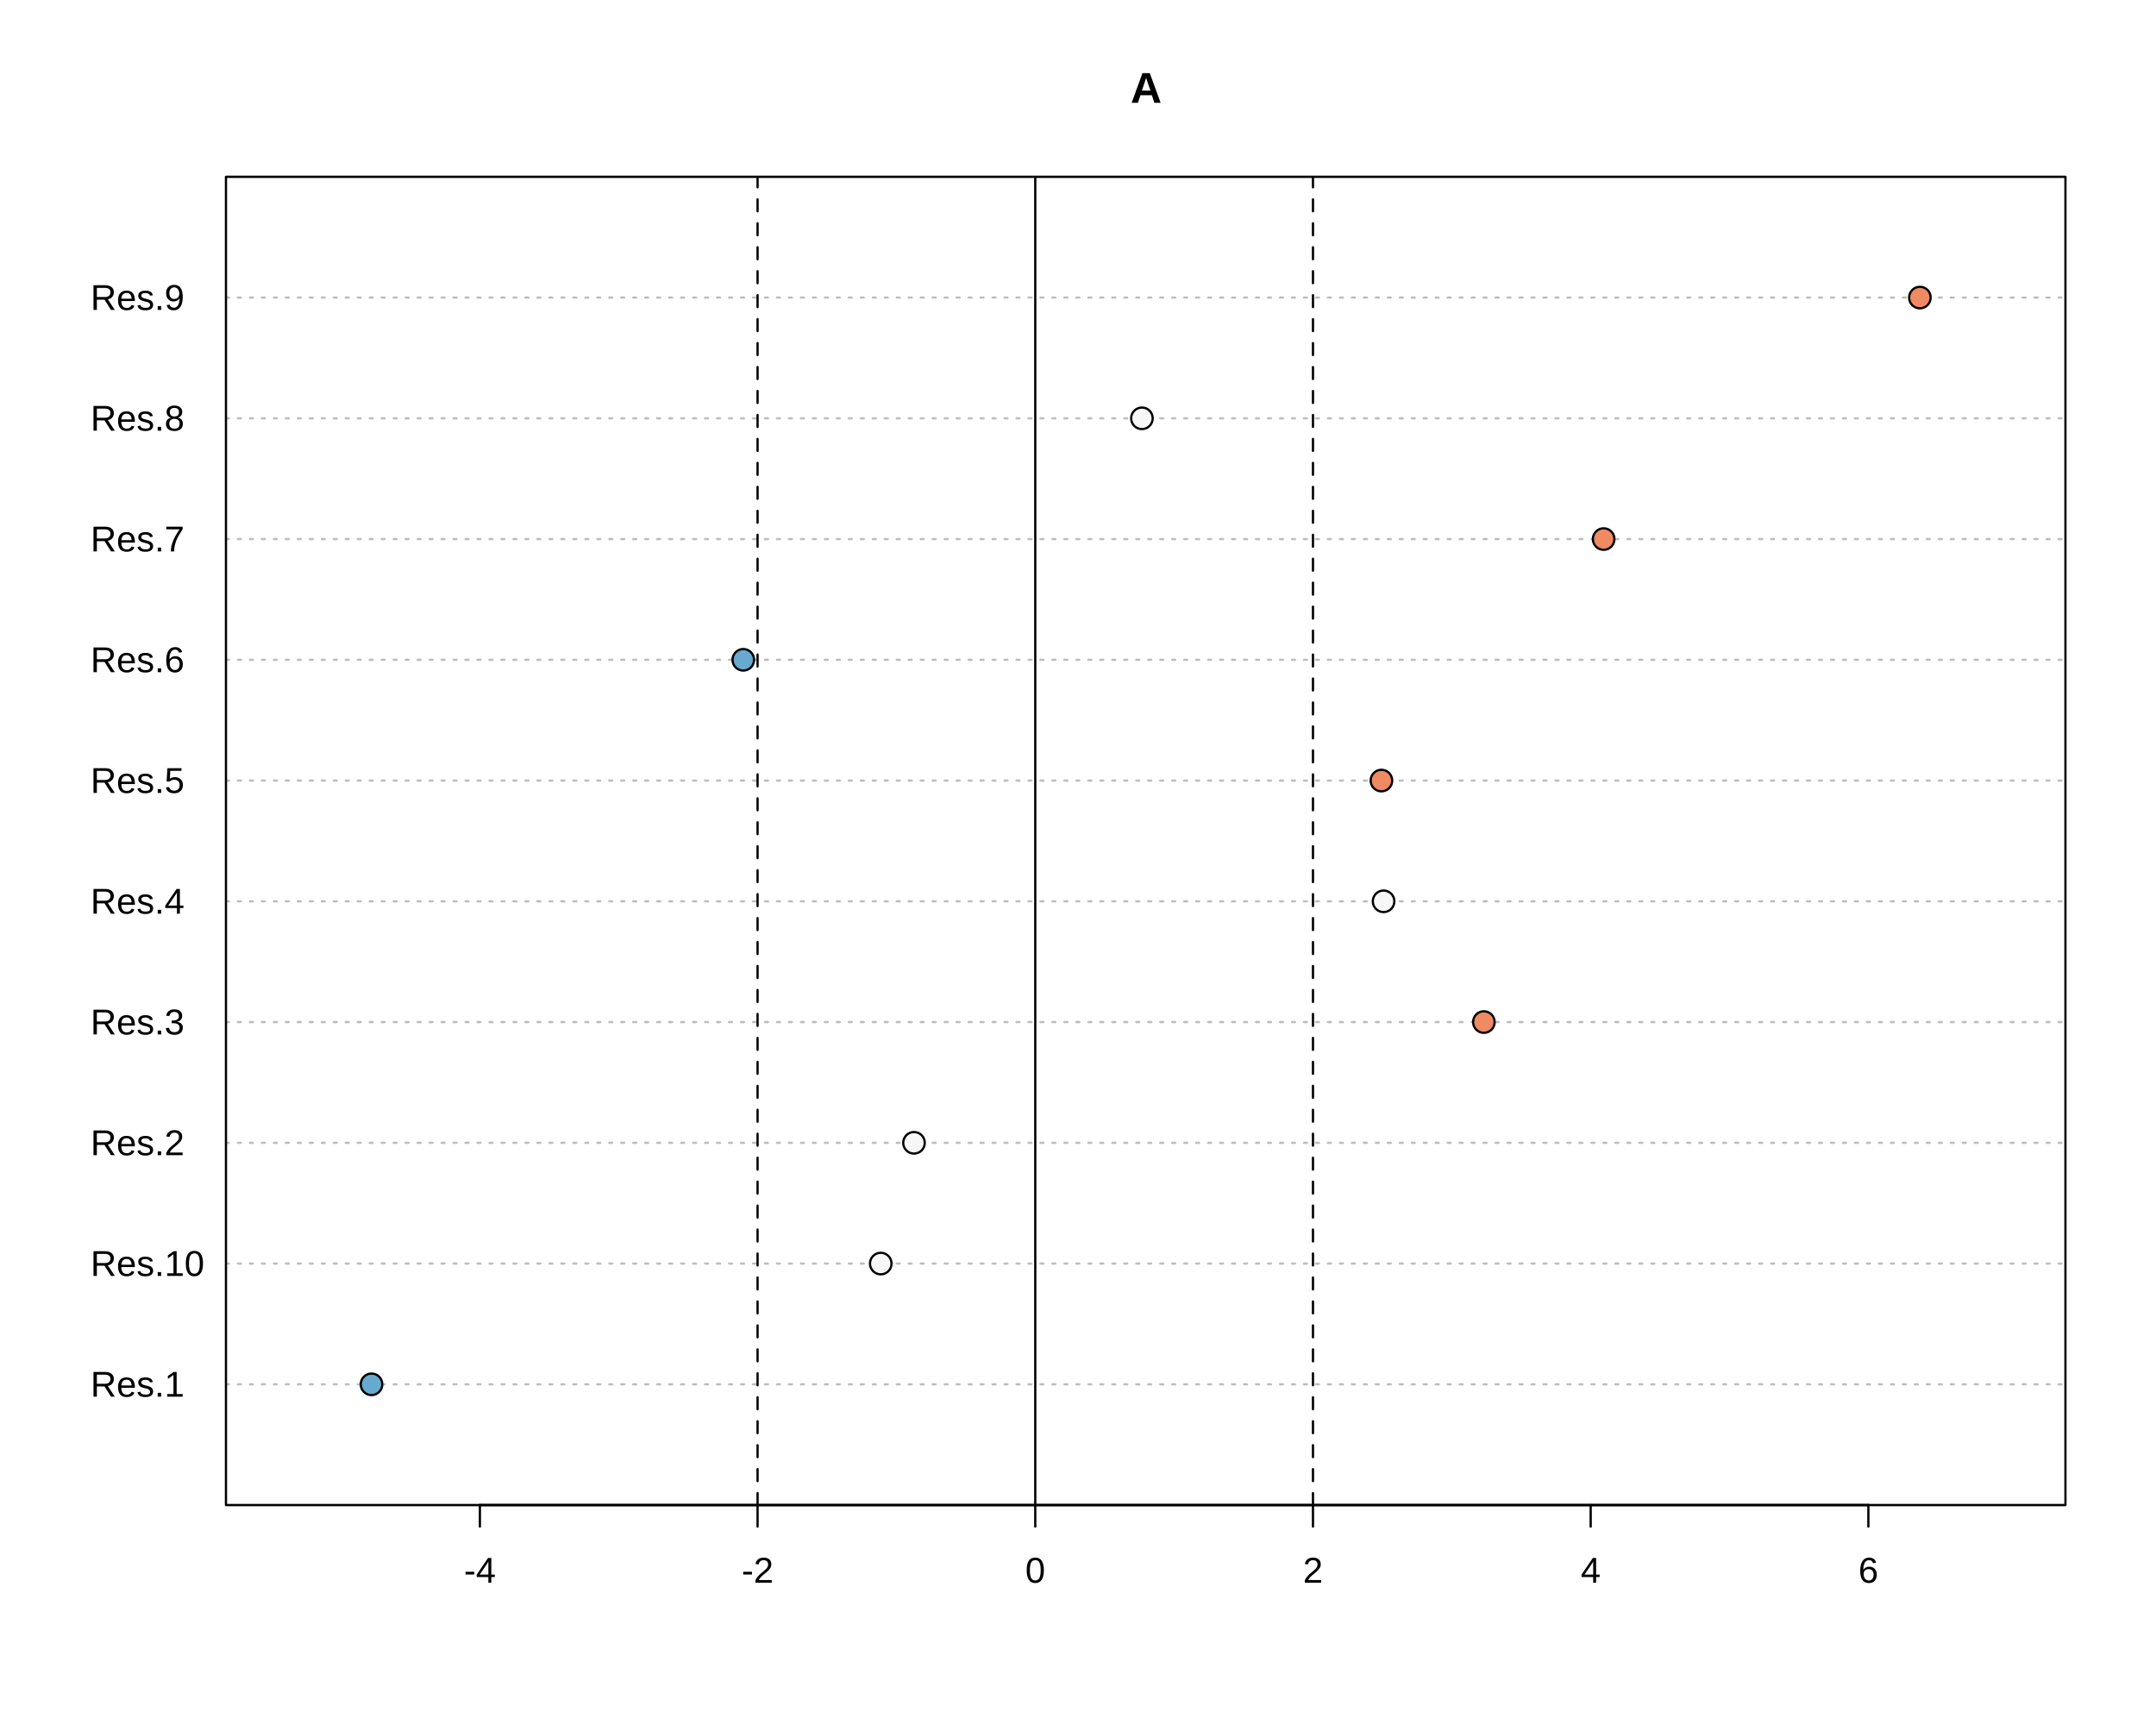
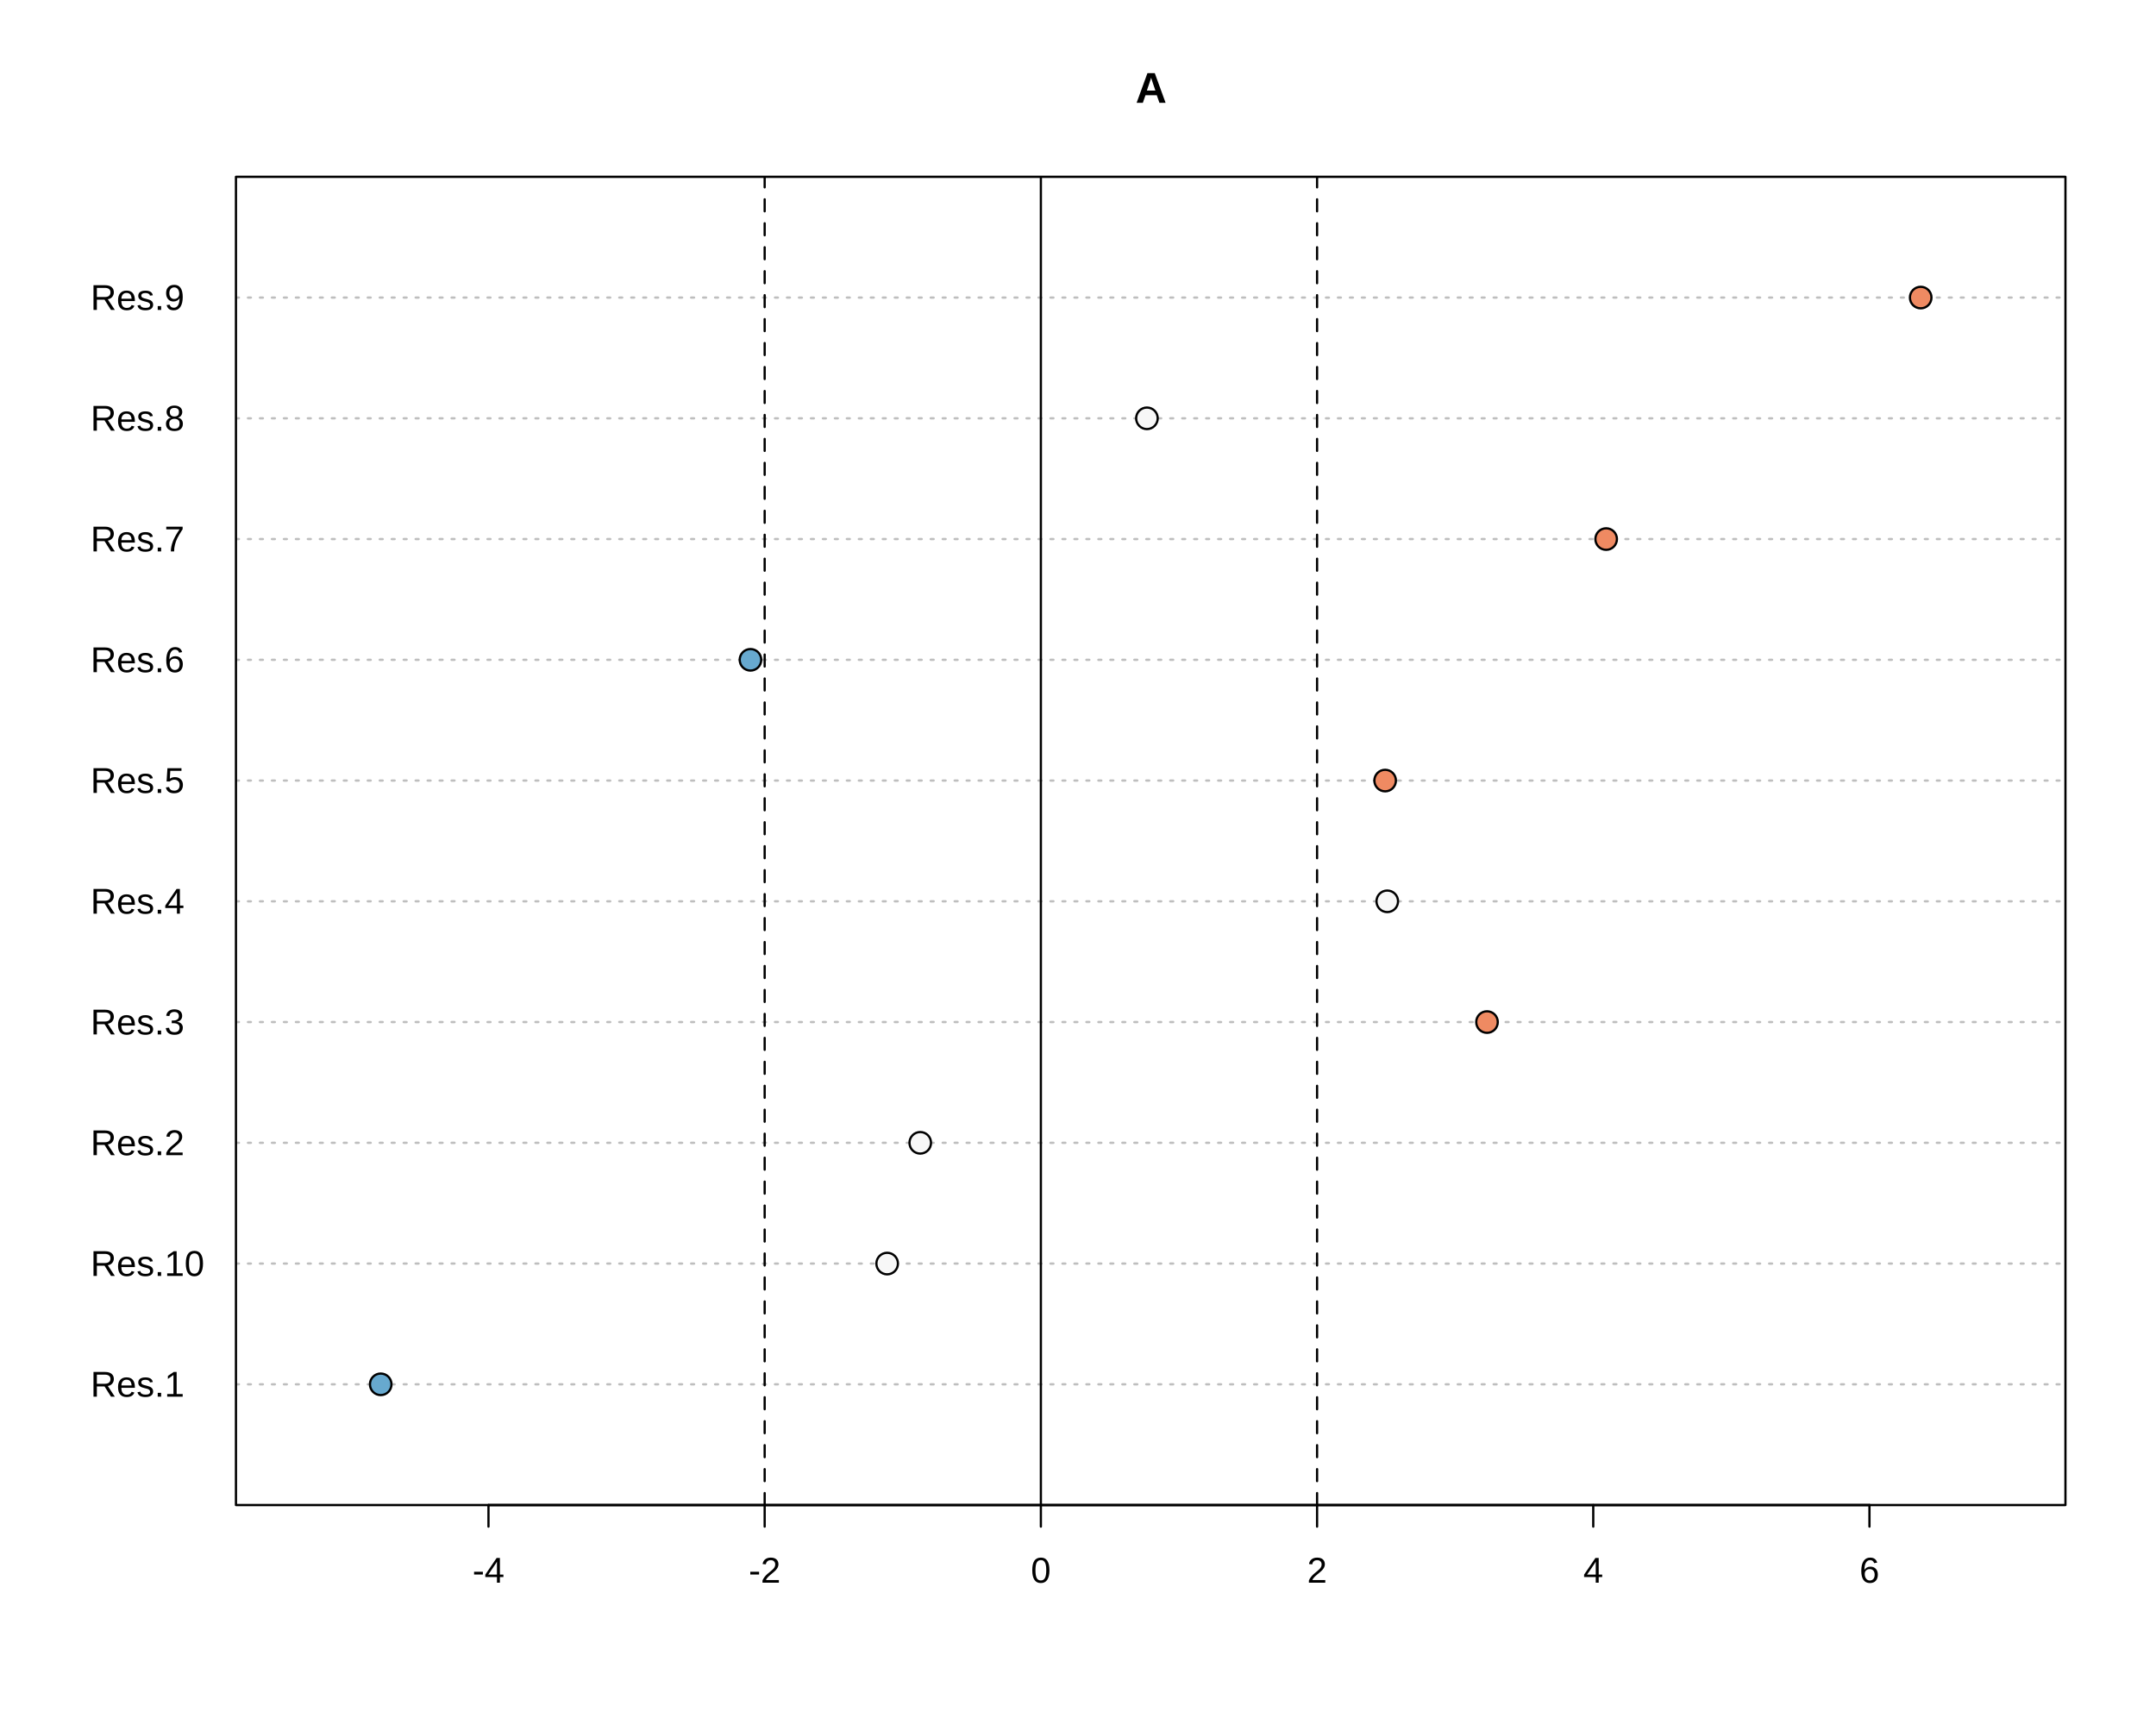
<svg xmlns="http://www.w3.org/2000/svg" viewBox="0 0 720.00 576.00">
  <defs>
    <style type="text/css">
    line, polyline, path, rect, circle {
      fill: none;
      stroke: #000000;
      stroke-linecap: round;
      stroke-linejoin: round;
      stroke-miterlimit: 10.00;
    }
  </style>
  </defs>
  <rect width="100%" height="100%" style="stroke: none; fill: #FFFFFF;" />
-   <text x="30.24" y="466.37" style="font-size: 12.00px; font-family: Liberation Sans;" textLength="31.35px" lengthAdjust="spacingAndGlyphs">Res.1</text>
-   <text x="30.24" y="426.05" style="font-size: 12.00px; font-family: Liberation Sans;" textLength="38.02px" lengthAdjust="spacingAndGlyphs">Res.10</text>
-   <text x="30.24" y="385.73" style="font-size: 12.00px; font-family: Liberation Sans;" textLength="31.35px" lengthAdjust="spacingAndGlyphs">Res.2</text>
-   <text x="30.24" y="345.41" style="font-size: 12.00px; font-family: Liberation Sans;" textLength="31.35px" lengthAdjust="spacingAndGlyphs">Res.3</text>
-   <text x="30.24" y="305.08" style="font-size: 12.00px; font-family: Liberation Sans;" textLength="31.35px" lengthAdjust="spacingAndGlyphs">Res.4</text>
-   <text x="30.24" y="264.76" style="font-size: 12.00px; font-family: Liberation Sans;" textLength="31.35px" lengthAdjust="spacingAndGlyphs">Res.5</text>
-   <text x="30.24" y="224.45" style="font-size: 12.00px; font-family: Liberation Sans;" textLength="31.35px" lengthAdjust="spacingAndGlyphs">Res.6</text>
-   <text x="30.24" y="184.12" style="font-size: 12.00px; font-family: Liberation Sans;" textLength="31.35px" lengthAdjust="spacingAndGlyphs">Res.7</text>
-   <text x="30.24" y="143.80" style="font-size: 12.00px; font-family: Liberation Sans;" textLength="31.35px" lengthAdjust="spacingAndGlyphs">Res.8</text>
-   <text x="30.24" y="103.49" style="font-size: 12.00px; font-family: Liberation Sans;" textLength="31.35px" lengthAdjust="spacingAndGlyphs">Res.9</text>
+   <text x="30.24" y="466.37" style="font-size: 12.00px; font-family: Liberation Sans;" textLength="34.68px" lengthAdjust="spacingAndGlyphs">Res.1 </text>
+   <text x="30.24" y="426.05" style="font-size: 12.00px; font-family: Liberation Sans;" textLength="41.36px" lengthAdjust="spacingAndGlyphs">Res.10 </text>
+   <text x="30.24" y="385.73" style="font-size: 12.00px; font-family: Liberation Sans;" textLength="34.68px" lengthAdjust="spacingAndGlyphs">Res.2 </text>
+   <text x="30.24" y="345.41" style="font-size: 12.00px; font-family: Liberation Sans;" textLength="34.68px" lengthAdjust="spacingAndGlyphs">Res.3 </text>
+   <text x="30.24" y="305.08" style="font-size: 12.00px; font-family: Liberation Sans;" textLength="34.68px" lengthAdjust="spacingAndGlyphs">Res.4 </text>
+   <text x="30.24" y="264.76" style="font-size: 12.00px; font-family: Liberation Sans;" textLength="34.68px" lengthAdjust="spacingAndGlyphs">Res.5 </text>
+   <text x="30.24" y="224.45" style="font-size: 12.00px; font-family: Liberation Sans;" textLength="34.68px" lengthAdjust="spacingAndGlyphs">Res.6 </text>
+   <text x="30.24" y="184.12" style="font-size: 12.00px; font-family: Liberation Sans;" textLength="34.68px" lengthAdjust="spacingAndGlyphs">Res.7 </text>
+   <text x="30.24" y="143.80" style="font-size: 12.00px; font-family: Liberation Sans;" textLength="34.68px" lengthAdjust="spacingAndGlyphs">Res.8 </text>
+   <text x="30.24" y="103.49" style="font-size: 12.00px; font-family: Liberation Sans;" textLength="34.68px" lengthAdjust="spacingAndGlyphs">Res.9 </text>
  <defs>
-     <clipPath id="cpNzUuNDYxNXw2ODkuNzZ8NTAyLjU2fDU5LjA0">
-       <rect x="75.46" y="59.04" width="614.30" height="443.52" />
+     <clipPath id="cpNzguNzk1NXw2ODkuNzZ8NTAyLjU2fDU5LjA0">
+       <rect x="78.80" y="59.04" width="610.96" height="443.52" />
    </clipPath>
  </defs>
-   <line x1="75.46" y1="462.24" x2="689.76" y2="462.24" style="stroke-width: 0.75; stroke: #BEBEBE; stroke-dasharray: 1.00,3.00;" clip-path="url(#cpNzUuNDYxNXw2ODkuNzZ8NTAyLjU2fDU5LjA0)" />
-   <line x1="75.46" y1="421.92" x2="689.76" y2="421.92" style="stroke-width: 0.75; stroke: #BEBEBE; stroke-dasharray: 1.00,3.00;" clip-path="url(#cpNzUuNDYxNXw2ODkuNzZ8NTAyLjU2fDU5LjA0)" />
-   <line x1="75.46" y1="381.60" x2="689.76" y2="381.60" style="stroke-width: 0.75; stroke: #BEBEBE; stroke-dasharray: 1.00,3.00;" clip-path="url(#cpNzUuNDYxNXw2ODkuNzZ8NTAyLjU2fDU5LjA0)" />
-   <line x1="75.46" y1="341.28" x2="689.76" y2="341.28" style="stroke-width: 0.75; stroke: #BEBEBE; stroke-dasharray: 1.00,3.00;" clip-path="url(#cpNzUuNDYxNXw2ODkuNzZ8NTAyLjU2fDU5LjA0)" />
-   <line x1="75.46" y1="300.96" x2="689.76" y2="300.96" style="stroke-width: 0.75; stroke: #BEBEBE; stroke-dasharray: 1.00,3.00;" clip-path="url(#cpNzUuNDYxNXw2ODkuNzZ8NTAyLjU2fDU5LjA0)" />
-   <line x1="75.46" y1="260.64" x2="689.76" y2="260.64" style="stroke-width: 0.75; stroke: #BEBEBE; stroke-dasharray: 1.00,3.00;" clip-path="url(#cpNzUuNDYxNXw2ODkuNzZ8NTAyLjU2fDU5LjA0)" />
-   <line x1="75.46" y1="220.32" x2="689.76" y2="220.32" style="stroke-width: 0.75; stroke: #BEBEBE; stroke-dasharray: 1.00,3.00;" clip-path="url(#cpNzUuNDYxNXw2ODkuNzZ8NTAyLjU2fDU5LjA0)" />
-   <line x1="75.46" y1="180.00" x2="689.76" y2="180.00" style="stroke-width: 0.75; stroke: #BEBEBE; stroke-dasharray: 1.00,3.00;" clip-path="url(#cpNzUuNDYxNXw2ODkuNzZ8NTAyLjU2fDU5LjA0)" />
-   <line x1="75.46" y1="139.68" x2="689.76" y2="139.68" style="stroke-width: 0.75; stroke: #BEBEBE; stroke-dasharray: 1.00,3.00;" clip-path="url(#cpNzUuNDYxNXw2ODkuNzZ8NTAyLjU2fDU5LjA0)" />
-   <line x1="75.46" y1="99.36" x2="689.76" y2="99.36" style="stroke-width: 0.75; stroke: #BEBEBE; stroke-dasharray: 1.00,3.00;" clip-path="url(#cpNzUuNDYxNXw2ODkuNzZ8NTAyLjU2fDU5LjA0)" />
+   <line x1="78.80" y1="462.24" x2="689.76" y2="462.24" style="stroke-width: 0.75; stroke: #BEBEBE; stroke-dasharray: 1.00,3.00;" clip-path="url(#cpNzguNzk1NXw2ODkuNzZ8NTAyLjU2fDU5LjA0)" />
+   <line x1="78.80" y1="421.92" x2="689.76" y2="421.92" style="stroke-width: 0.75; stroke: #BEBEBE; stroke-dasharray: 1.00,3.00;" clip-path="url(#cpNzguNzk1NXw2ODkuNzZ8NTAyLjU2fDU5LjA0)" />
+   <line x1="78.80" y1="381.60" x2="689.76" y2="381.60" style="stroke-width: 0.75; stroke: #BEBEBE; stroke-dasharray: 1.00,3.00;" clip-path="url(#cpNzguNzk1NXw2ODkuNzZ8NTAyLjU2fDU5LjA0)" />
+   <line x1="78.80" y1="341.28" x2="689.76" y2="341.28" style="stroke-width: 0.75; stroke: #BEBEBE; stroke-dasharray: 1.00,3.00;" clip-path="url(#cpNzguNzk1NXw2ODkuNzZ8NTAyLjU2fDU5LjA0)" />
+   <line x1="78.80" y1="300.96" x2="689.76" y2="300.96" style="stroke-width: 0.75; stroke: #BEBEBE; stroke-dasharray: 1.00,3.00;" clip-path="url(#cpNzguNzk1NXw2ODkuNzZ8NTAyLjU2fDU5LjA0)" />
+   <line x1="78.80" y1="260.64" x2="689.76" y2="260.64" style="stroke-width: 0.75; stroke: #BEBEBE; stroke-dasharray: 1.00,3.00;" clip-path="url(#cpNzguNzk1NXw2ODkuNzZ8NTAyLjU2fDU5LjA0)" />
+   <line x1="78.80" y1="220.32" x2="689.76" y2="220.32" style="stroke-width: 0.75; stroke: #BEBEBE; stroke-dasharray: 1.00,3.00;" clip-path="url(#cpNzguNzk1NXw2ODkuNzZ8NTAyLjU2fDU5LjA0)" />
+   <line x1="78.80" y1="180.00" x2="689.76" y2="180.00" style="stroke-width: 0.75; stroke: #BEBEBE; stroke-dasharray: 1.00,3.00;" clip-path="url(#cpNzguNzk1NXw2ODkuNzZ8NTAyLjU2fDU5LjA0)" />
+   <line x1="78.80" y1="139.68" x2="689.76" y2="139.68" style="stroke-width: 0.75; stroke: #BEBEBE; stroke-dasharray: 1.00,3.00;" clip-path="url(#cpNzguNzk1NXw2ODkuNzZ8NTAyLjU2fDU5LjA0)" />
+   <line x1="78.80" y1="99.36" x2="689.76" y2="99.36" style="stroke-width: 0.75; stroke: #BEBEBE; stroke-dasharray: 1.00,3.00;" clip-path="url(#cpNzguNzk1NXw2ODkuNzZ8NTAyLjU2fDU5LjA0)" />
  <defs>
    <clipPath id="cpMHw3MjB8NTc2fDA=">
      <rect x="0.00" y="0.00" width="720.00" height="576.00" />
    </clipPath>
  </defs>
-   <line x1="160.26" y1="502.56" x2="623.95" y2="502.56" style="stroke-width: 0.75;" clip-path="url(#cpMHw3MjB8NTc2fDA=)" />
-   <line x1="160.26" y1="502.56" x2="160.26" y2="509.76" style="stroke-width: 0.75;" clip-path="url(#cpMHw3MjB8NTc2fDA=)" />
-   <line x1="252.99" y1="502.56" x2="252.99" y2="509.76" style="stroke-width: 0.75;" clip-path="url(#cpMHw3MjB8NTc2fDA=)" />
-   <line x1="345.73" y1="502.56" x2="345.73" y2="509.76" style="stroke-width: 0.75;" clip-path="url(#cpMHw3MjB8NTc2fDA=)" />
-   <line x1="438.47" y1="502.56" x2="438.47" y2="509.76" style="stroke-width: 0.75;" clip-path="url(#cpMHw3MjB8NTc2fDA=)" />
-   <line x1="531.21" y1="502.56" x2="531.21" y2="509.76" style="stroke-width: 0.75;" clip-path="url(#cpMHw3MjB8NTc2fDA=)" />
-   <line x1="623.95" y1="502.56" x2="623.95" y2="509.76" style="stroke-width: 0.75;" clip-path="url(#cpMHw3MjB8NTc2fDA=)" />
+   <line x1="163.13" y1="502.56" x2="624.31" y2="502.56" style="stroke-width: 0.75;" clip-path="url(#cpMHw3MjB8NTc2fDA=)" />
+   <line x1="163.13" y1="502.56" x2="163.13" y2="509.76" style="stroke-width: 0.75;" clip-path="url(#cpMHw3MjB8NTc2fDA=)" />
+   <line x1="255.36" y1="502.56" x2="255.36" y2="509.76" style="stroke-width: 0.75;" clip-path="url(#cpMHw3MjB8NTc2fDA=)" />
+   <line x1="347.60" y1="502.56" x2="347.60" y2="509.76" style="stroke-width: 0.75;" clip-path="url(#cpMHw3MjB8NTc2fDA=)" />
+   <line x1="439.84" y1="502.56" x2="439.84" y2="509.76" style="stroke-width: 0.75;" clip-path="url(#cpMHw3MjB8NTc2fDA=)" />
+   <line x1="532.07" y1="502.56" x2="532.07" y2="509.76" style="stroke-width: 0.75;" clip-path="url(#cpMHw3MjB8NTc2fDA=)" />
+   <line x1="624.31" y1="502.56" x2="624.31" y2="509.76" style="stroke-width: 0.75;" clip-path="url(#cpMHw3MjB8NTc2fDA=)" />
  <g clip-path="url(#cpMHw3MjB8NTc2fDA=)">
-     <text x="154.92" y="528.48" style="font-size: 12.00px; font-family: Liberation Sans;" textLength="10.67px" lengthAdjust="spacingAndGlyphs">-4</text>
+     <text x="157.79" y="528.48" style="font-size: 12.00px; font-family: Liberation Sans;" textLength="10.67px" lengthAdjust="spacingAndGlyphs">-4</text>
  </g>
  <g clip-path="url(#cpMHw3MjB8NTc2fDA=)">
-     <text x="247.66" y="528.48" style="font-size: 12.00px; font-family: Liberation Sans;" textLength="10.67px" lengthAdjust="spacingAndGlyphs">-2</text>
+     <text x="250.03" y="528.48" style="font-size: 12.00px; font-family: Liberation Sans;" textLength="10.67px" lengthAdjust="spacingAndGlyphs">-2</text>
  </g>
  <g clip-path="url(#cpMHw3MjB8NTc2fDA=)">
-     <text x="342.40" y="528.48" style="font-size: 12.00px; font-family: Liberation Sans;" textLength="6.67px" lengthAdjust="spacingAndGlyphs">0</text>
+     <text x="344.26" y="528.48" style="font-size: 12.00px; font-family: Liberation Sans;" textLength="6.67px" lengthAdjust="spacingAndGlyphs">0</text>
  </g>
  <g clip-path="url(#cpMHw3MjB8NTc2fDA=)">
-     <text x="435.13" y="528.48" style="font-size: 12.00px; font-family: Liberation Sans;" textLength="6.67px" lengthAdjust="spacingAndGlyphs">2</text>
+     <text x="436.50" y="528.48" style="font-size: 12.00px; font-family: Liberation Sans;" textLength="6.67px" lengthAdjust="spacingAndGlyphs">2</text>
  </g>
  <g clip-path="url(#cpMHw3MjB8NTc2fDA=)">
-     <text x="527.87" y="528.48" style="font-size: 12.00px; font-family: Liberation Sans;" textLength="6.67px" lengthAdjust="spacingAndGlyphs">4</text>
+     <text x="528.73" y="528.48" style="font-size: 12.00px; font-family: Liberation Sans;" textLength="6.67px" lengthAdjust="spacingAndGlyphs">4</text>
  </g>
  <g clip-path="url(#cpMHw3MjB8NTc2fDA=)">
-     <text x="620.61" y="528.48" style="font-size: 12.00px; font-family: Liberation Sans;" textLength="6.67px" lengthAdjust="spacingAndGlyphs">6</text>
+     <text x="620.97" y="528.48" style="font-size: 12.00px; font-family: Liberation Sans;" textLength="6.67px" lengthAdjust="spacingAndGlyphs">6</text>
  </g>
-   <polyline points="75.46,502.56 689.76,502.56 689.76,59.04 75.46,59.04 75.46,502.56 " style="stroke-width: 0.75;" clip-path="url(#cpMHw3MjB8NTc2fDA=)" />
+   <polyline points="78.80,502.56 689.76,502.56 689.76,59.04 78.80,59.04 78.80,502.56 " style="stroke-width: 0.75;" clip-path="url(#cpMHw3MjB8NTc2fDA=)" />
  <g clip-path="url(#cpMHw3MjB8NTc2fDA=)">
-     <text x="377.56" y="34.33" style="font-size: 14.40px; font-weight: bold; font-family: Liberation Sans;" textLength="10.11px" lengthAdjust="spacingAndGlyphs">A</text>
+     <text x="379.22" y="34.33" style="font-size: 14.40px; font-weight: bold; font-family: Liberation Sans;" textLength="10.11px" lengthAdjust="spacingAndGlyphs">A</text>
  </g>
  <defs>
    <clipPath id="cpNTkuMDR8Njg5Ljc2fDUwMi41Nnw1OS4wNA==">
      <rect x="59.04" y="59.04" width="630.72" height="443.52" />
    </clipPath>
  </defs>
-   <line x1="438.47" y1="502.56" x2="438.47" y2="59.04" style="stroke-width: 0.75; stroke-dasharray: 4.00,4.00;" clip-path="url(#cpNTkuMDR8Njg5Ljc2fDUwMi41Nnw1OS4wNA==)" />
-   <line x1="345.73" y1="502.56" x2="345.73" y2="59.04" style="stroke-width: 0.75;" clip-path="url(#cpNTkuMDR8Njg5Ljc2fDUwMi41Nnw1OS4wNA==)" />
-   <line x1="252.99" y1="502.56" x2="252.99" y2="59.04" style="stroke-width: 0.75; stroke-dasharray: 4.00,4.00;" clip-path="url(#cpNTkuMDR8Njg5Ljc2fDUwMi41Nnw1OS4wNA==)" />
-   <circle cx="124.07" cy="462.24" r="2.70pt" style="stroke-width: 0.75; fill: #67A9CF;" clip-path="url(#cpNTkuMDR8Njg5Ljc2fDUwMi41Nnw1OS4wNA==)" />
-   <circle cx="294.13" cy="421.92" r="2.70pt" style="stroke-width: 0.75; fill: #F7F7F7;" clip-path="url(#cpNTkuMDR8Njg5Ljc2fDUwMi41Nnw1OS4wNA==)" />
-   <circle cx="305.23" cy="381.60" r="2.70pt" style="stroke-width: 0.75; fill: #F7F7F7;" clip-path="url(#cpNTkuMDR8Njg5Ljc2fDUwMi41Nnw1OS4wNA==)" />
-   <circle cx="495.54" cy="341.28" r="2.70pt" style="stroke-width: 0.75; fill: #EF8A62;" clip-path="url(#cpNTkuMDR8Njg5Ljc2fDUwMi41Nnw1OS4wNA==)" />
-   <circle cx="462.05" cy="300.96" r="2.70pt" style="stroke-width: 0.75; fill: #F7F7F7;" clip-path="url(#cpNTkuMDR8Njg5Ljc2fDUwMi41Nnw1OS4wNA==)" />
-   <circle cx="461.33" cy="260.64" r="2.70pt" style="stroke-width: 0.75; fill: #EF8A62;" clip-path="url(#cpNTkuMDR8Njg5Ljc2fDUwMi41Nnw1OS4wNA==)" />
-   <circle cx="248.22" cy="220.32" r="2.70pt" style="stroke-width: 0.75; fill: #67A9CF;" clip-path="url(#cpNTkuMDR8Njg5Ljc2fDUwMi41Nnw1OS4wNA==)" />
-   <circle cx="535.54" cy="180.00" r="2.70pt" style="stroke-width: 0.75; fill: #EF8A62;" clip-path="url(#cpNTkuMDR8Njg5Ljc2fDUwMi41Nnw1OS4wNA==)" />
-   <circle cx="381.35" cy="139.68" r="2.70pt" style="stroke-width: 0.75; fill: #F7F7F7;" clip-path="url(#cpNTkuMDR8Njg5Ljc2fDUwMi41Nnw1OS4wNA==)" />
-   <circle cx="641.15" cy="99.36" r="2.70pt" style="stroke-width: 0.75; fill: #EF8A62;" clip-path="url(#cpNTkuMDR8Njg5Ljc2fDUwMi41Nnw1OS4wNA==)" />
+   <line x1="439.84" y1="502.56" x2="439.84" y2="59.04" style="stroke-width: 0.75; stroke-dasharray: 4.00,4.00;" clip-path="url(#cpNTkuMDR8Njg5Ljc2fDUwMi41Nnw1OS4wNA==)" />
+   <line x1="347.60" y1="502.56" x2="347.60" y2="59.04" style="stroke-width: 0.75;" clip-path="url(#cpNTkuMDR8Njg5Ljc2fDUwMi41Nnw1OS4wNA==)" />
+   <line x1="255.36" y1="502.56" x2="255.36" y2="59.04" style="stroke-width: 0.75; stroke-dasharray: 4.00,4.00;" clip-path="url(#cpNTkuMDR8Njg5Ljc2fDUwMi41Nnw1OS4wNA==)" />
+   <circle cx="127.14" cy="462.24" r="2.70pt" style="stroke-width: 0.75; fill: #67A9CF;" clip-path="url(#cpNTkuMDR8Njg5Ljc2fDUwMi41Nnw1OS4wNA==)" />
+   <circle cx="296.27" cy="421.92" r="2.70pt" style="stroke-width: 0.75; fill: #F7F7F7;" clip-path="url(#cpNTkuMDR8Njg5Ljc2fDUwMi41Nnw1OS4wNA==)" />
+   <circle cx="307.32" cy="381.60" r="2.70pt" style="stroke-width: 0.75; fill: #F7F7F7;" clip-path="url(#cpNTkuMDR8Njg5Ljc2fDUwMi41Nnw1OS4wNA==)" />
+   <circle cx="496.59" cy="341.28" r="2.70pt" style="stroke-width: 0.75; fill: #EF8A62;" clip-path="url(#cpNTkuMDR8Njg5Ljc2fDUwMi41Nnw1OS4wNA==)" />
+   <circle cx="463.28" cy="300.96" r="2.70pt" style="stroke-width: 0.75; fill: #F7F7F7;" clip-path="url(#cpNTkuMDR8Njg5Ljc2fDUwMi41Nnw1OS4wNA==)" />
+   <circle cx="462.57" cy="260.64" r="2.70pt" style="stroke-width: 0.75; fill: #EF8A62;" clip-path="url(#cpNTkuMDR8Njg5Ljc2fDUwMi41Nnw1OS4wNA==)" />
+   <circle cx="250.62" cy="220.32" r="2.70pt" style="stroke-width: 0.75; fill: #67A9CF;" clip-path="url(#cpNTkuMDR8Njg5Ljc2fDUwMi41Nnw1OS4wNA==)" />
+   <circle cx="536.38" cy="180.00" r="2.70pt" style="stroke-width: 0.75; fill: #EF8A62;" clip-path="url(#cpNTkuMDR8Njg5Ljc2fDUwMi41Nnw1OS4wNA==)" />
+   <circle cx="383.02" cy="139.68" r="2.70pt" style="stroke-width: 0.75; fill: #F7F7F7;" clip-path="url(#cpNTkuMDR8Njg5Ljc2fDUwMi41Nnw1OS4wNA==)" />
+   <circle cx="641.42" cy="99.36" r="2.70pt" style="stroke-width: 0.75; fill: #EF8A62;" clip-path="url(#cpNTkuMDR8Njg5Ljc2fDUwMi41Nnw1OS4wNA==)" />
</svg>
